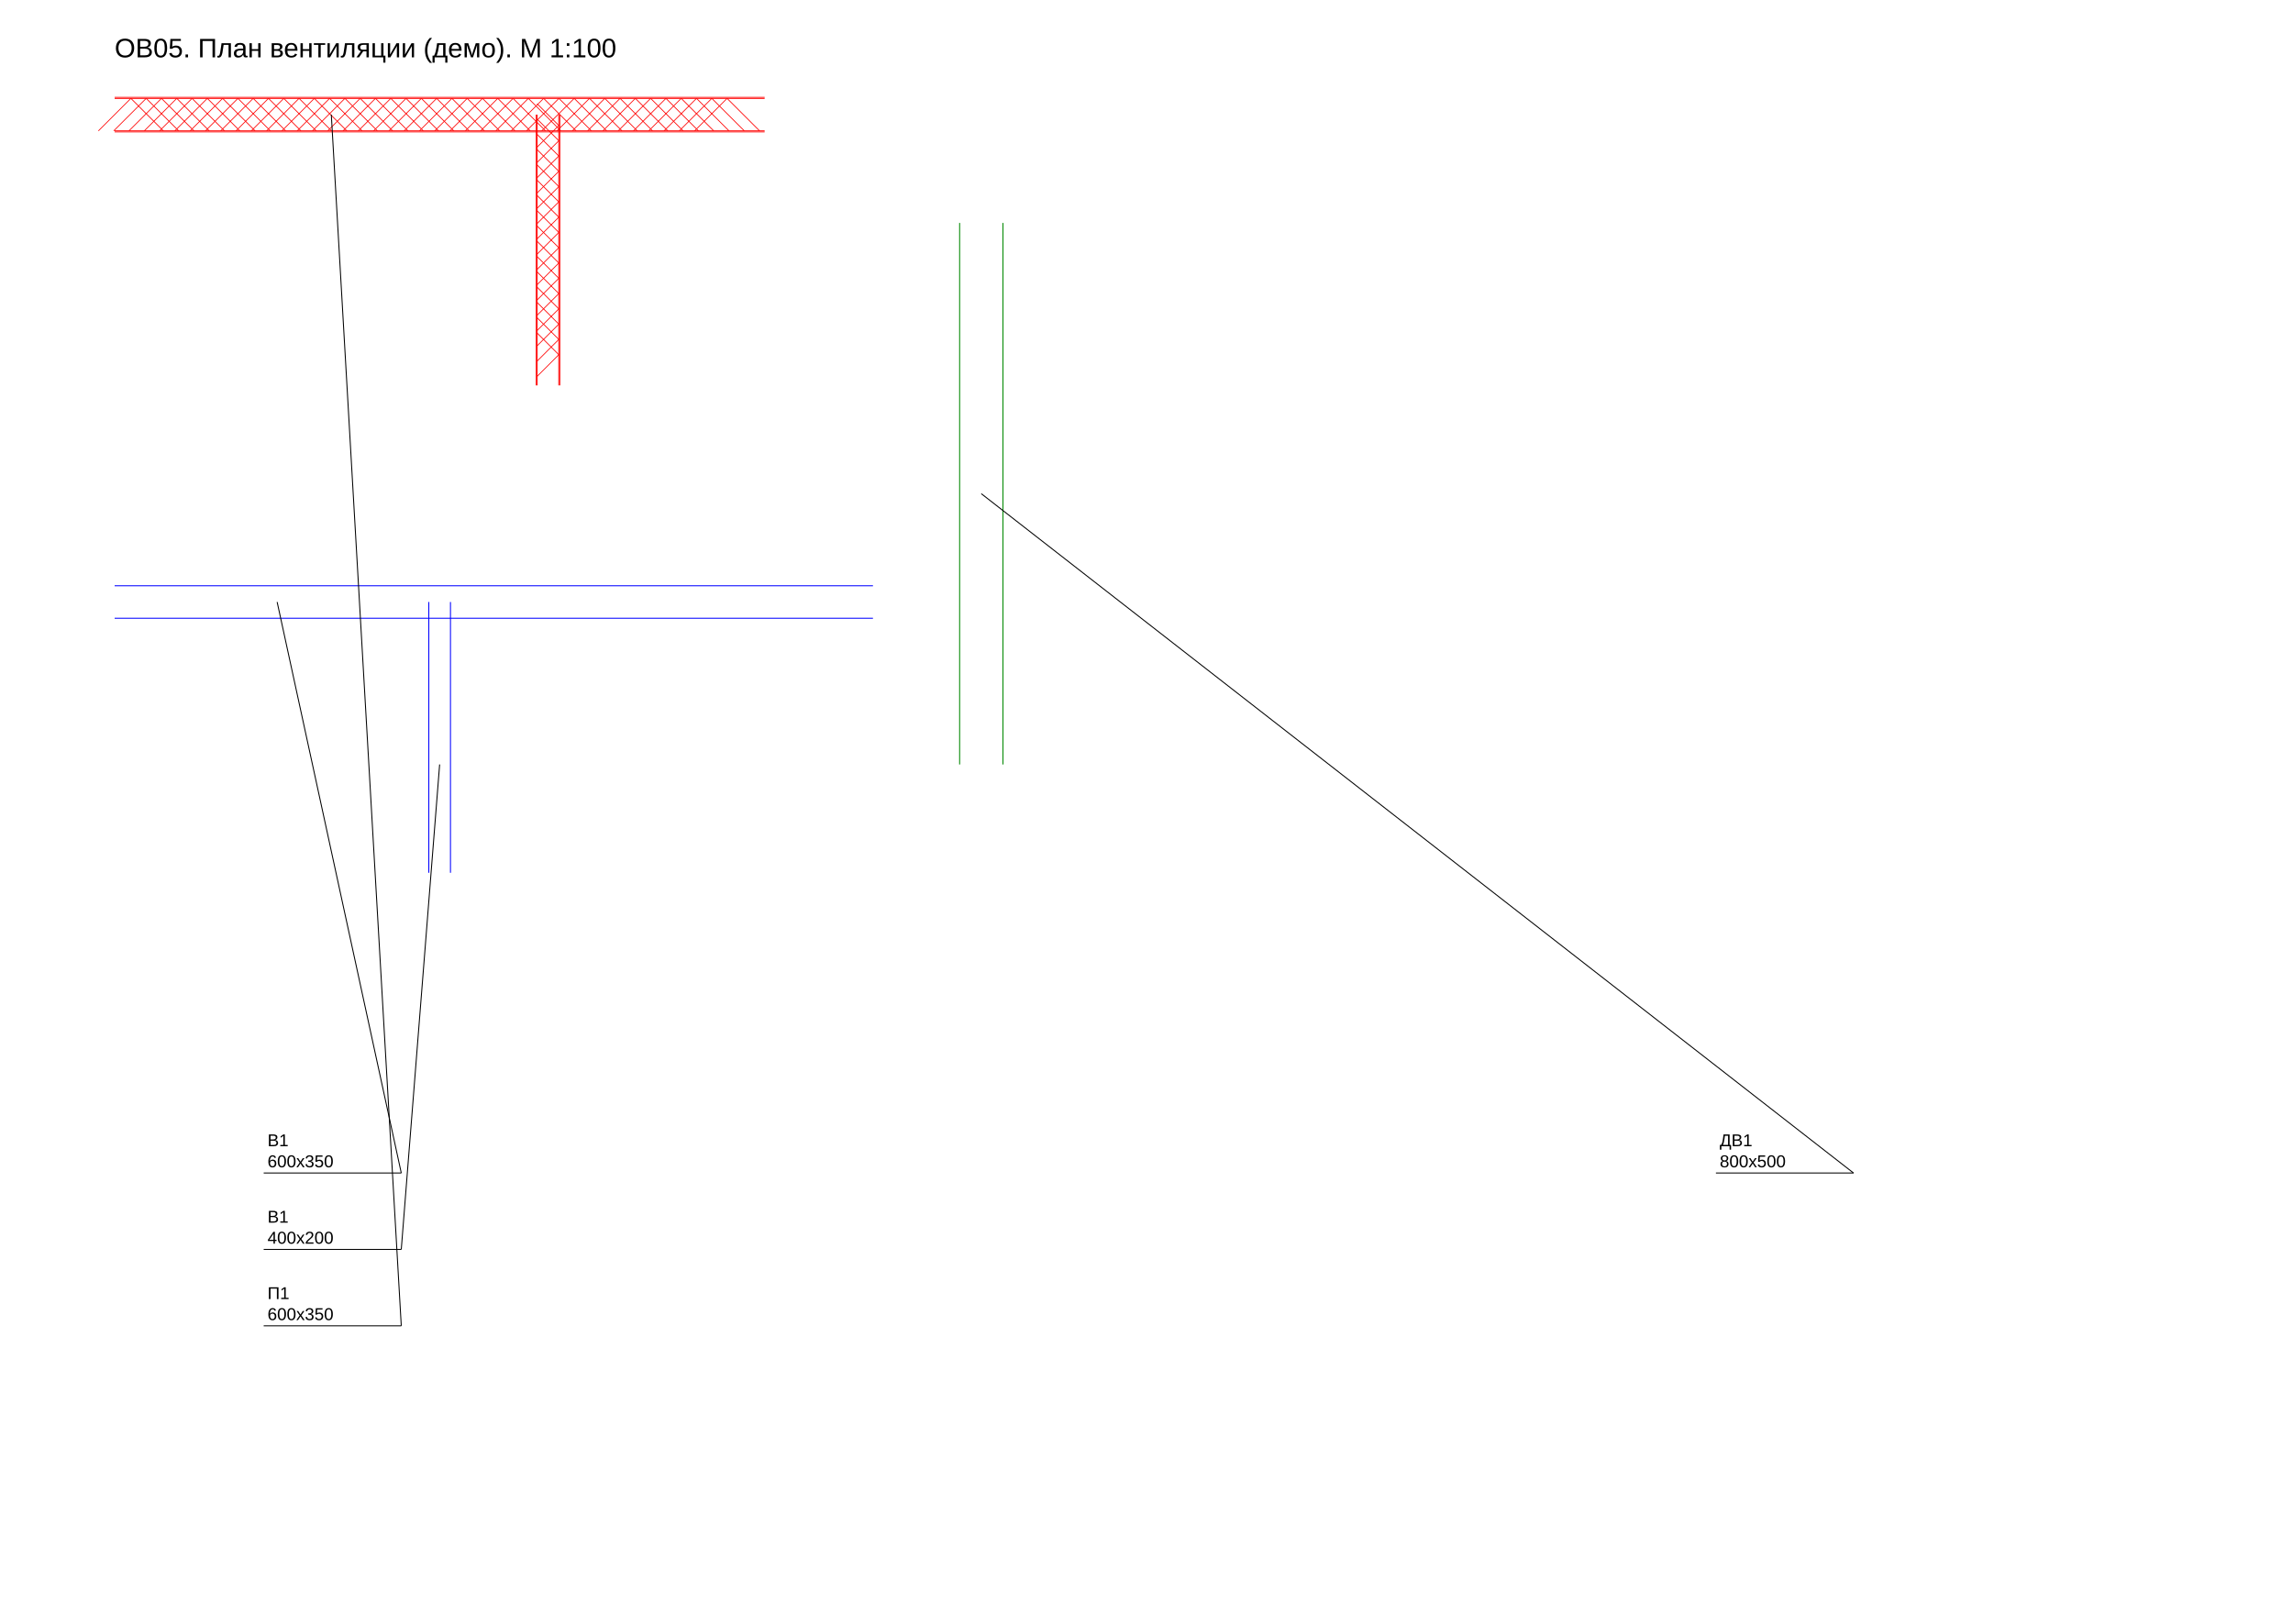
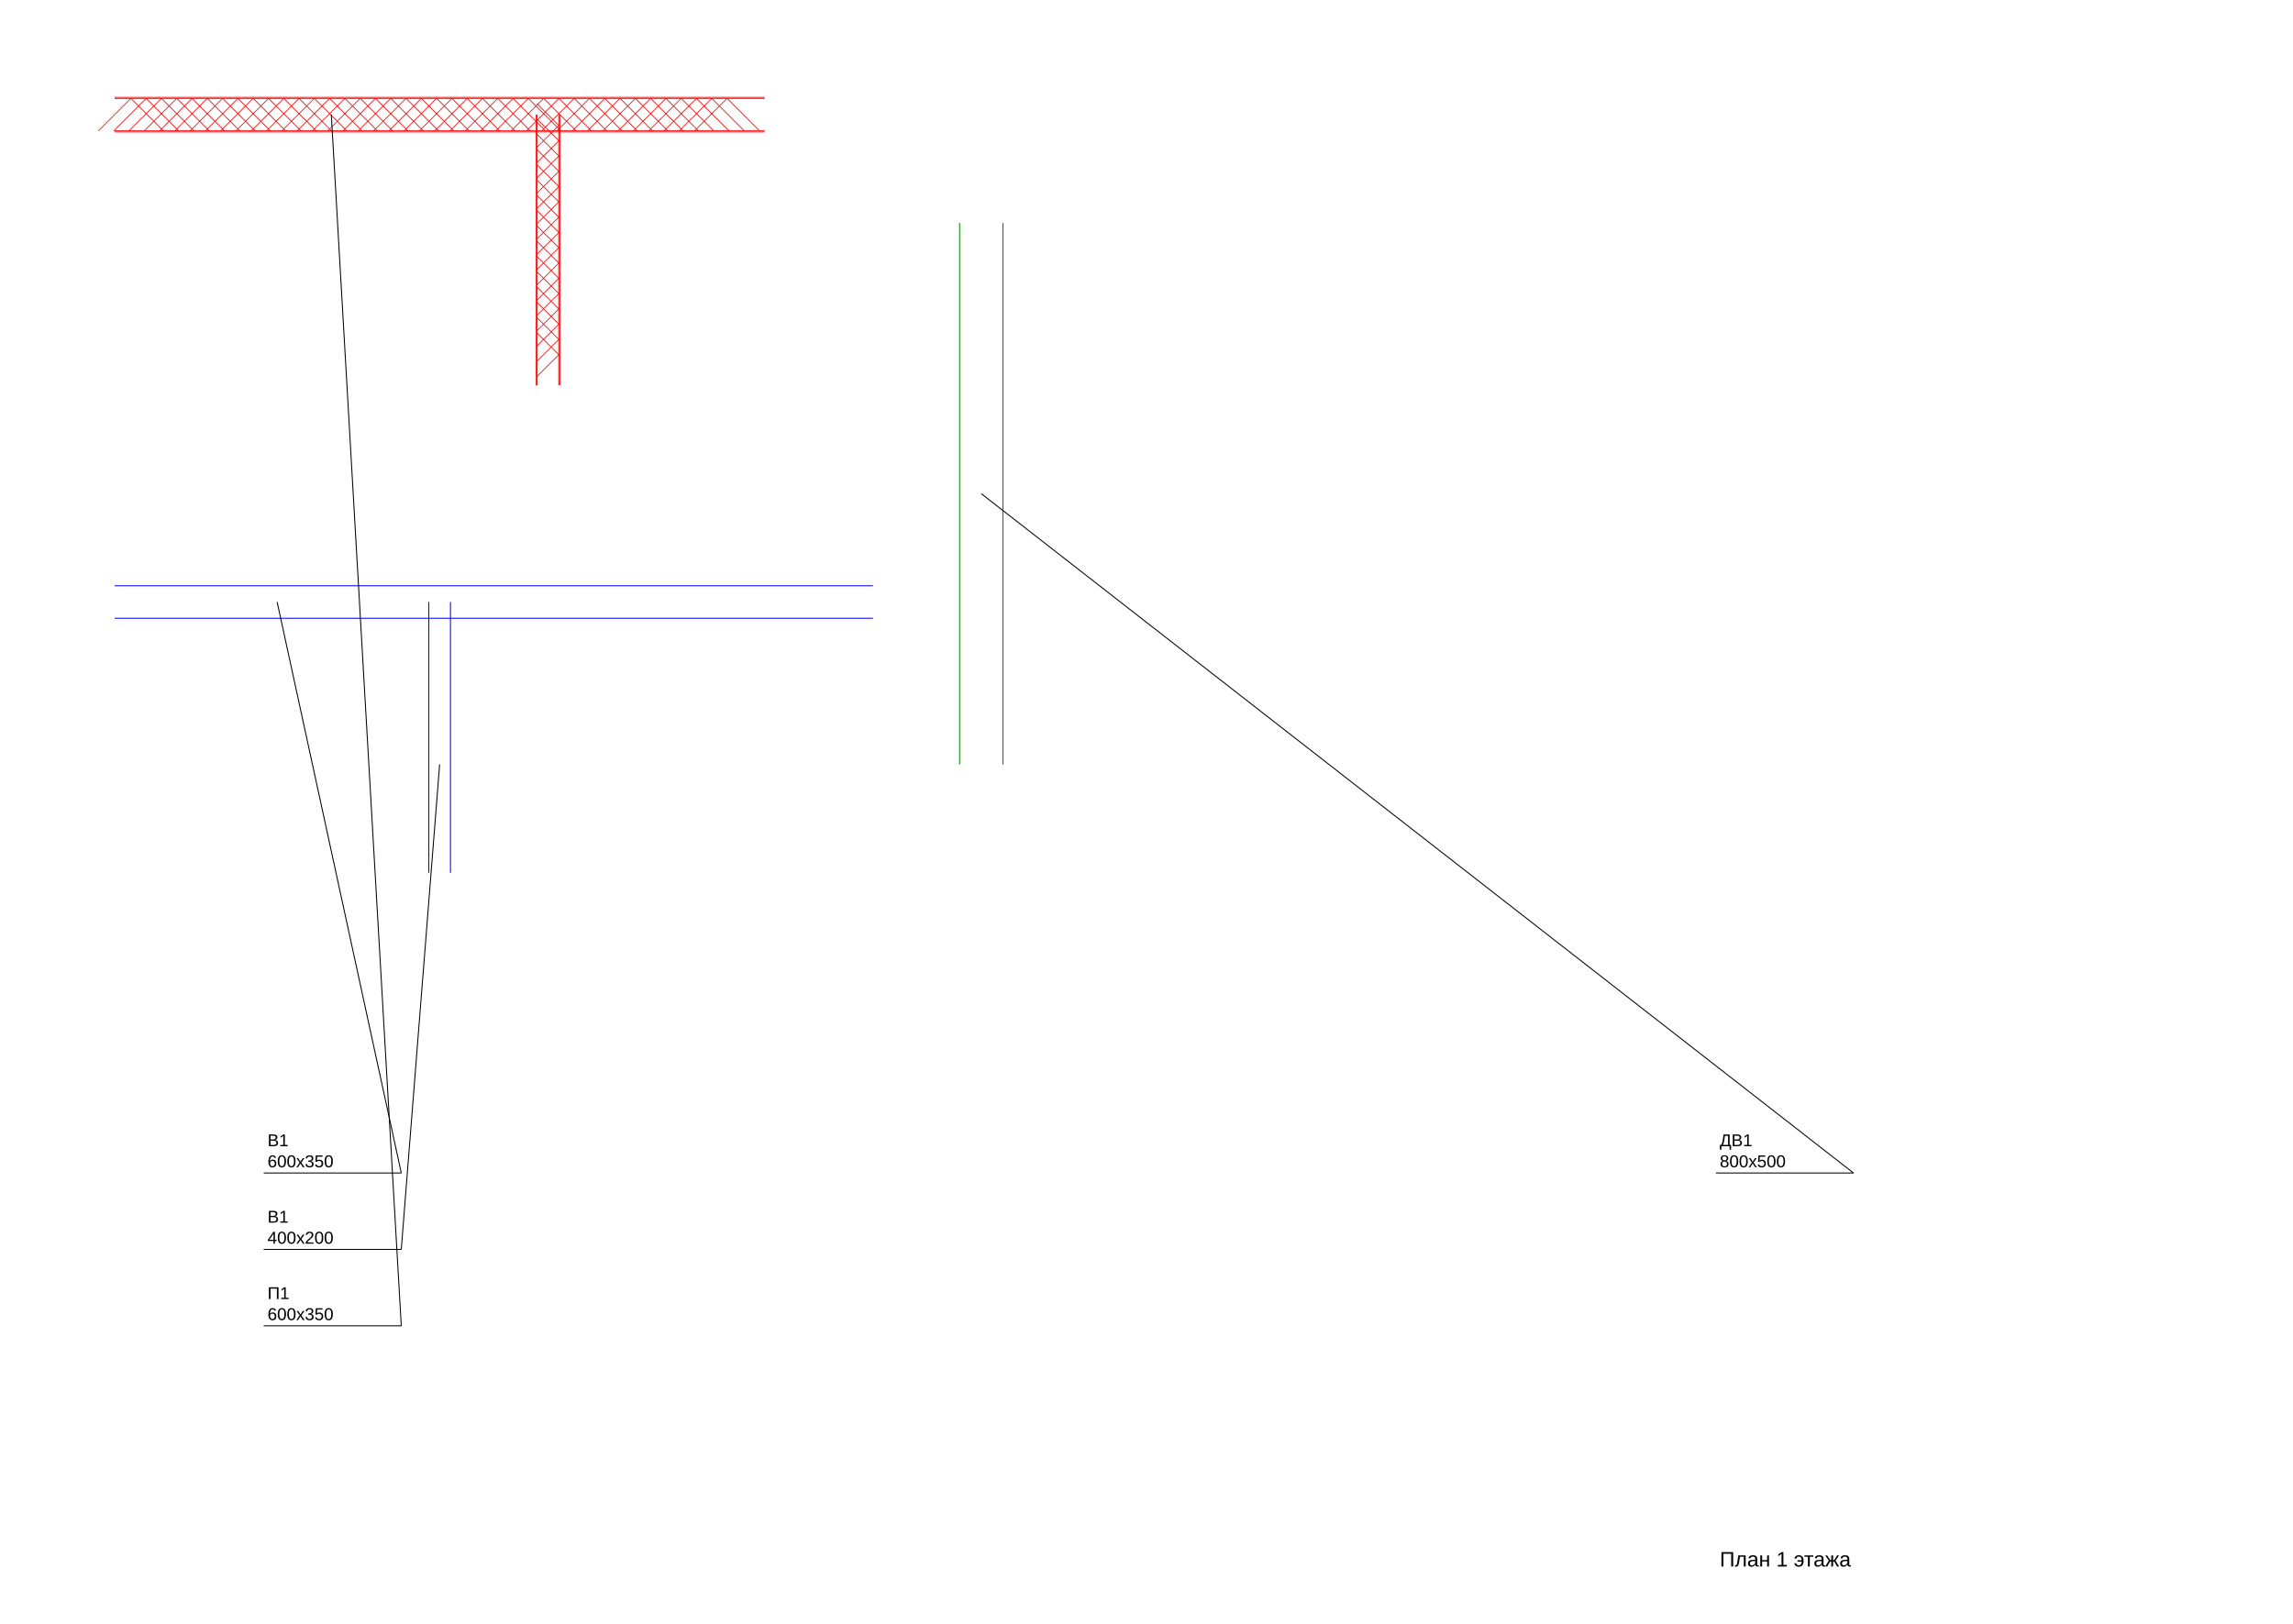
<svg xmlns="http://www.w3.org/2000/svg" version="1.1" width="1200" height="850" viewBox="0 0 1200 850">
  <path transform="matrix(1,0,0,-1,0,850)" stroke-width=".5" stroke-linecap="butt" stroke-miterlimit="10" stroke-linejoin="miter" fill="none" stroke="#ff0000" d="M60 781.496H400.157" />
  <path transform="matrix(1,0,0,-1,0,850)" stroke-width=".5" stroke-linecap="butt" stroke-miterlimit="10" stroke-linejoin="miter" fill="none" stroke="#ff0000" d="M60 798.504H400.157" />
  <path transform="matrix(1,0,0,-1,0,850)" stroke-width=".4" stroke-linecap="butt" stroke-miterlimit="10" stroke-linejoin="miter" fill="none" stroke="#ff0000" d="M60 780.929H400.157" />
  <path transform="matrix(1,0,0,-1,0,850)" stroke-width=".4" stroke-linecap="butt" stroke-miterlimit="10" stroke-linejoin="miter" fill="none" stroke="#ff0000" d="M60 799.071H400.157" />
  <path transform="matrix(1,0,0,-1,0,850)" stroke-width=".4" stroke-linecap="butt" stroke-miterlimit="10" stroke-linejoin="miter" fill="none" stroke="#ff0000" d="M68.504 798.504 85.512 781.496" />
  <path transform="matrix(1,0,0,-1,0,850)" stroke-width=".4" stroke-linecap="butt" stroke-miterlimit="10" stroke-linejoin="miter" fill="none" stroke="#ff0000" d="M68.504 798.504 51.496 781.496" />
  <path transform="matrix(1,0,0,-1,0,850)" stroke-width=".4" stroke-linecap="butt" stroke-miterlimit="10" stroke-linejoin="miter" fill="none" stroke="#ff0000" d="M76.504 798.504 93.512 781.496" />
  <path transform="matrix(1,0,0,-1,0,850)" stroke-width=".4" stroke-linecap="butt" stroke-miterlimit="10" stroke-linejoin="miter" fill="none" stroke="#ff0000" d="M76.504 798.504 59.496 781.496" />
  <path transform="matrix(1,0,0,-1,0,850)" stroke-width=".4" stroke-linecap="butt" stroke-miterlimit="10" stroke-linejoin="miter" fill="none" stroke="#ff0000" d="M84.504 798.504 101.512 781.496" />
  <path transform="matrix(1,0,0,-1,0,850)" stroke-width=".4" stroke-linecap="butt" stroke-miterlimit="10" stroke-linejoin="miter" fill="none" stroke="#ff0000" d="M84.504 798.504 67.496 781.496" />
  <path transform="matrix(1,0,0,-1,0,850)" stroke-width=".4" stroke-linecap="butt" stroke-miterlimit="10" stroke-linejoin="miter" fill="none" stroke="#ff0000" d="M92.504 798.504 109.512 781.496" />
  <path transform="matrix(1,0,0,-1,0,850)" stroke-width=".4" stroke-linecap="butt" stroke-miterlimit="10" stroke-linejoin="miter" fill="none" stroke="#ff0000" d="M92.504 798.504 75.496 781.496" />
  <path transform="matrix(1,0,0,-1,0,850)" stroke-width=".4" stroke-linecap="butt" stroke-miterlimit="10" stroke-linejoin="miter" fill="none" stroke="#ff0000" d="M100.504 798.504 117.512 781.496" />
  <path transform="matrix(1,0,0,-1,0,850)" stroke-width=".4" stroke-linecap="butt" stroke-miterlimit="10" stroke-linejoin="miter" fill="none" stroke="#ff0000" d="M100.504 798.504 83.496 781.496" />
  <path transform="matrix(1,0,0,-1,0,850)" stroke-width=".4" stroke-linecap="butt" stroke-miterlimit="10" stroke-linejoin="miter" fill="none" stroke="#ff0000" d="M108.504 798.504 125.512 781.496" />
  <path transform="matrix(1,0,0,-1,0,850)" stroke-width=".4" stroke-linecap="butt" stroke-miterlimit="10" stroke-linejoin="miter" fill="none" stroke="#ff0000" d="M108.504 798.504 91.496 781.496" />
  <path transform="matrix(1,0,0,-1,0,850)" stroke-width=".4" stroke-linecap="butt" stroke-miterlimit="10" stroke-linejoin="miter" fill="none" stroke="#ff0000" d="M116.504 798.504 133.512 781.496" />
  <path transform="matrix(1,0,0,-1,0,850)" stroke-width=".4" stroke-linecap="butt" stroke-miterlimit="10" stroke-linejoin="miter" fill="none" stroke="#ff0000" d="M116.504 798.504 99.496 781.496" />
  <path transform="matrix(1,0,0,-1,0,850)" stroke-width=".4" stroke-linecap="butt" stroke-miterlimit="10" stroke-linejoin="miter" fill="none" stroke="#ff0000" d="M124.504 798.504 141.512 781.496" />
  <path transform="matrix(1,0,0,-1,0,850)" stroke-width=".4" stroke-linecap="butt" stroke-miterlimit="10" stroke-linejoin="miter" fill="none" stroke="#ff0000" d="M124.504 798.504 107.496 781.496" />
  <path transform="matrix(1,0,0,-1,0,850)" stroke-width=".4" stroke-linecap="butt" stroke-miterlimit="10" stroke-linejoin="miter" fill="none" stroke="#ff0000" d="M132.504 798.504 149.512 781.496" />
  <path transform="matrix(1,0,0,-1,0,850)" stroke-width=".4" stroke-linecap="butt" stroke-miterlimit="10" stroke-linejoin="miter" fill="none" stroke="#ff0000" d="M132.504 798.504 115.496 781.496" />
  <path transform="matrix(1,0,0,-1,0,850)" stroke-width=".4" stroke-linecap="butt" stroke-miterlimit="10" stroke-linejoin="miter" fill="none" stroke="#ff0000" d="M140.504 798.504 157.512 781.496" />
  <path transform="matrix(1,0,0,-1,0,850)" stroke-width=".4" stroke-linecap="butt" stroke-miterlimit="10" stroke-linejoin="miter" fill="none" stroke="#ff0000" d="M140.504 798.504 123.496 781.496" />
  <path transform="matrix(1,0,0,-1,0,850)" stroke-width=".4" stroke-linecap="butt" stroke-miterlimit="10" stroke-linejoin="miter" fill="none" stroke="#ff0000" d="M148.504 798.504 165.512 781.496" />
  <path transform="matrix(1,0,0,-1,0,850)" stroke-width=".4" stroke-linecap="butt" stroke-miterlimit="10" stroke-linejoin="miter" fill="none" stroke="#ff0000" d="M148.504 798.504 131.496 781.496" />
  <path transform="matrix(1,0,0,-1,0,850)" stroke-width=".4" stroke-linecap="butt" stroke-miterlimit="10" stroke-linejoin="miter" fill="none" stroke="#ff0000" d="M156.504 798.504 173.512 781.496" />
  <path transform="matrix(1,0,0,-1,0,850)" stroke-width=".4" stroke-linecap="butt" stroke-miterlimit="10" stroke-linejoin="miter" fill="none" stroke="#ff0000" d="M156.504 798.504 139.496 781.496" />
  <path transform="matrix(1,0,0,-1,0,850)" stroke-width=".4" stroke-linecap="butt" stroke-miterlimit="10" stroke-linejoin="miter" fill="none" stroke="#ff0000" d="M164.504 798.504 181.512 781.496" />
  <path transform="matrix(1,0,0,-1,0,850)" stroke-width=".4" stroke-linecap="butt" stroke-miterlimit="10" stroke-linejoin="miter" fill="none" stroke="#ff0000" d="M164.504 798.504 147.496 781.496" />
  <path transform="matrix(1,0,0,-1,0,850)" stroke-width=".4" stroke-linecap="butt" stroke-miterlimit="10" stroke-linejoin="miter" fill="none" stroke="#ff0000" d="M172.504 798.504 189.512 781.496" />
  <path transform="matrix(1,0,0,-1,0,850)" stroke-width=".4" stroke-linecap="butt" stroke-miterlimit="10" stroke-linejoin="miter" fill="none" stroke="#ff0000" d="M172.504 798.504 155.496 781.496" />
  <path transform="matrix(1,0,0,-1,0,850)" stroke-width=".4" stroke-linecap="butt" stroke-miterlimit="10" stroke-linejoin="miter" fill="none" stroke="#ff0000" d="M180.504 798.504 197.512 781.496" />
  <path transform="matrix(1,0,0,-1,0,850)" stroke-width=".4" stroke-linecap="butt" stroke-miterlimit="10" stroke-linejoin="miter" fill="none" stroke="#ff0000" d="M180.504 798.504 163.496 781.496" />
  <path transform="matrix(1,0,0,-1,0,850)" stroke-width=".4" stroke-linecap="butt" stroke-miterlimit="10" stroke-linejoin="miter" fill="none" stroke="#ff0000" d="M188.504 798.504 205.512 781.496" />
  <path transform="matrix(1,0,0,-1,0,850)" stroke-width=".4" stroke-linecap="butt" stroke-miterlimit="10" stroke-linejoin="miter" fill="none" stroke="#ff0000" d="M188.504 798.504 171.496 781.496" />
  <path transform="matrix(1,0,0,-1,0,850)" stroke-width=".4" stroke-linecap="butt" stroke-miterlimit="10" stroke-linejoin="miter" fill="none" stroke="#ff0000" d="M196.504 798.504 213.512 781.496" />
  <path transform="matrix(1,0,0,-1,0,850)" stroke-width=".4" stroke-linecap="butt" stroke-miterlimit="10" stroke-linejoin="miter" fill="none" stroke="#ff0000" d="M196.504 798.504 179.496 781.496" />
  <path transform="matrix(1,0,0,-1,0,850)" stroke-width=".4" stroke-linecap="butt" stroke-miterlimit="10" stroke-linejoin="miter" fill="none" stroke="#ff0000" d="M204.504 798.504 221.512 781.496" />
  <path transform="matrix(1,0,0,-1,0,850)" stroke-width=".4" stroke-linecap="butt" stroke-miterlimit="10" stroke-linejoin="miter" fill="none" stroke="#ff0000" d="M204.504 798.504 187.496 781.496" />
  <path transform="matrix(1,0,0,-1,0,850)" stroke-width=".4" stroke-linecap="butt" stroke-miterlimit="10" stroke-linejoin="miter" fill="none" stroke="#ff0000" d="M212.504 798.504 229.512 781.496" />
  <path transform="matrix(1,0,0,-1,0,850)" stroke-width=".4" stroke-linecap="butt" stroke-miterlimit="10" stroke-linejoin="miter" fill="none" stroke="#ff0000" d="M212.504 798.504 195.496 781.496" />
  <path transform="matrix(1,0,0,-1,0,850)" stroke-width=".4" stroke-linecap="butt" stroke-miterlimit="10" stroke-linejoin="miter" fill="none" stroke="#ff0000" d="M220.504 798.504 237.512 781.496" />
  <path transform="matrix(1,0,0,-1,0,850)" stroke-width=".4" stroke-linecap="butt" stroke-miterlimit="10" stroke-linejoin="miter" fill="none" stroke="#ff0000" d="M220.504 798.504 203.496 781.496" />
  <path transform="matrix(1,0,0,-1,0,850)" stroke-width=".4" stroke-linecap="butt" stroke-miterlimit="10" stroke-linejoin="miter" fill="none" stroke="#ff0000" d="M228.504 798.504 245.512 781.496" />
  <path transform="matrix(1,0,0,-1,0,850)" stroke-width=".4" stroke-linecap="butt" stroke-miterlimit="10" stroke-linejoin="miter" fill="none" stroke="#ff0000" d="M228.504 798.504 211.496 781.496" />
  <path transform="matrix(1,0,0,-1,0,850)" stroke-width=".4" stroke-linecap="butt" stroke-miterlimit="10" stroke-linejoin="miter" fill="none" stroke="#ff0000" d="M236.504 798.504 253.512 781.496" />
  <path transform="matrix(1,0,0,-1,0,850)" stroke-width=".4" stroke-linecap="butt" stroke-miterlimit="10" stroke-linejoin="miter" fill="none" stroke="#ff0000" d="M236.504 798.504 219.496 781.496" />
  <path transform="matrix(1,0,0,-1,0,850)" stroke-width=".4" stroke-linecap="butt" stroke-miterlimit="10" stroke-linejoin="miter" fill="none" stroke="#ff0000" d="M244.504 798.504 261.512 781.496" />
  <path transform="matrix(1,0,0,-1,0,850)" stroke-width=".4" stroke-linecap="butt" stroke-miterlimit="10" stroke-linejoin="miter" fill="none" stroke="#ff0000" d="M244.504 798.504 227.496 781.496" />
  <path transform="matrix(1,0,0,-1,0,850)" stroke-width=".4" stroke-linecap="butt" stroke-miterlimit="10" stroke-linejoin="miter" fill="none" stroke="#ff0000" d="M252.504 798.504 269.512 781.496" />
  <path transform="matrix(1,0,0,-1,0,850)" stroke-width=".4" stroke-linecap="butt" stroke-miterlimit="10" stroke-linejoin="miter" fill="none" stroke="#ff0000" d="M252.504 798.504 235.496 781.496" />
  <path transform="matrix(1,0,0,-1,0,850)" stroke-width=".4" stroke-linecap="butt" stroke-miterlimit="10" stroke-linejoin="miter" fill="none" stroke="#ff0000" d="M260.504 798.504 277.512 781.496" />
  <path transform="matrix(1,0,0,-1,0,850)" stroke-width=".4" stroke-linecap="butt" stroke-miterlimit="10" stroke-linejoin="miter" fill="none" stroke="#ff0000" d="M260.504 798.504 243.496 781.496" />
  <path transform="matrix(1,0,0,-1,0,850)" stroke-width=".4" stroke-linecap="butt" stroke-miterlimit="10" stroke-linejoin="miter" fill="none" stroke="#ff0000" d="M268.504 798.504 285.512 781.496" />
  <path transform="matrix(1,0,0,-1,0,850)" stroke-width=".4" stroke-linecap="butt" stroke-miterlimit="10" stroke-linejoin="miter" fill="none" stroke="#ff0000" d="M268.504 798.504 251.496 781.496" />
  <path transform="matrix(1,0,0,-1,0,850)" stroke-width=".4" stroke-linecap="butt" stroke-miterlimit="10" stroke-linejoin="miter" fill="none" stroke="#ff0000" d="M276.504 798.504 293.512 781.496" />
  <path transform="matrix(1,0,0,-1,0,850)" stroke-width=".4" stroke-linecap="butt" stroke-miterlimit="10" stroke-linejoin="miter" fill="none" stroke="#ff0000" d="M276.504 798.504 259.496 781.496" />
  <path transform="matrix(1,0,0,-1,0,850)" stroke-width=".4" stroke-linecap="butt" stroke-miterlimit="10" stroke-linejoin="miter" fill="none" stroke="#ff0000" d="M284.504 798.504 301.512 781.496" />
  <path transform="matrix(1,0,0,-1,0,850)" stroke-width=".4" stroke-linecap="butt" stroke-miterlimit="10" stroke-linejoin="miter" fill="none" stroke="#ff0000" d="M284.504 798.504 267.496 781.496" />
  <path transform="matrix(1,0,0,-1,0,850)" stroke-width=".4" stroke-linecap="butt" stroke-miterlimit="10" stroke-linejoin="miter" fill="none" stroke="#ff0000" d="M292.504 798.504 309.512 781.496" />
  <path transform="matrix(1,0,0,-1,0,850)" stroke-width=".4" stroke-linecap="butt" stroke-miterlimit="10" stroke-linejoin="miter" fill="none" stroke="#ff0000" d="M292.504 798.504 275.496 781.496" />
  <path transform="matrix(1,0,0,-1,0,850)" stroke-width=".4" stroke-linecap="butt" stroke-miterlimit="10" stroke-linejoin="miter" fill="none" stroke="#ff0000" d="M300.504 798.504 317.512 781.496" />
  <path transform="matrix(1,0,0,-1,0,850)" stroke-width=".4" stroke-linecap="butt" stroke-miterlimit="10" stroke-linejoin="miter" fill="none" stroke="#ff0000" d="M300.504 798.504 283.496 781.496" />
  <path transform="matrix(1,0,0,-1,0,850)" stroke-width=".4" stroke-linecap="butt" stroke-miterlimit="10" stroke-linejoin="miter" fill="none" stroke="#ff0000" d="M308.504 798.504 325.512 781.496" />
  <path transform="matrix(1,0,0,-1,0,850)" stroke-width=".4" stroke-linecap="butt" stroke-miterlimit="10" stroke-linejoin="miter" fill="none" stroke="#ff0000" d="M308.504 798.504 291.496 781.496" />
  <path transform="matrix(1,0,0,-1,0,850)" stroke-width=".4" stroke-linecap="butt" stroke-miterlimit="10" stroke-linejoin="miter" fill="none" stroke="#ff0000" d="M316.504 798.504 333.512 781.496" />
  <path transform="matrix(1,0,0,-1,0,850)" stroke-width=".4" stroke-linecap="butt" stroke-miterlimit="10" stroke-linejoin="miter" fill="none" stroke="#ff0000" d="M316.504 798.504 299.496 781.496" />
  <path transform="matrix(1,0,0,-1,0,850)" stroke-width=".4" stroke-linecap="butt" stroke-miterlimit="10" stroke-linejoin="miter" fill="none" stroke="#ff0000" d="M324.504 798.504 341.512 781.496" />
  <path transform="matrix(1,0,0,-1,0,850)" stroke-width=".4" stroke-linecap="butt" stroke-miterlimit="10" stroke-linejoin="miter" fill="none" stroke="#ff0000" d="M324.504 798.504 307.496 781.496" />
  <path transform="matrix(1,0,0,-1,0,850)" stroke-width=".4" stroke-linecap="butt" stroke-miterlimit="10" stroke-linejoin="miter" fill="none" stroke="#ff0000" d="M332.504 798.504 349.512 781.496" />
  <path transform="matrix(1,0,0,-1,0,850)" stroke-width=".4" stroke-linecap="butt" stroke-miterlimit="10" stroke-linejoin="miter" fill="none" stroke="#ff0000" d="M332.504 798.504 315.496 781.496" />
  <path transform="matrix(1,0,0,-1,0,850)" stroke-width=".4" stroke-linecap="butt" stroke-miterlimit="10" stroke-linejoin="miter" fill="none" stroke="#ff0000" d="M340.504 798.504 357.512 781.496" />
  <path transform="matrix(1,0,0,-1,0,850)" stroke-width=".4" stroke-linecap="butt" stroke-miterlimit="10" stroke-linejoin="miter" fill="none" stroke="#ff0000" d="M340.504 798.504 323.496 781.496" />
  <path transform="matrix(1,0,0,-1,0,850)" stroke-width=".4" stroke-linecap="butt" stroke-miterlimit="10" stroke-linejoin="miter" fill="none" stroke="#ff0000" d="M348.504 798.504 365.512 781.496" />
  <path transform="matrix(1,0,0,-1,0,850)" stroke-width=".4" stroke-linecap="butt" stroke-miterlimit="10" stroke-linejoin="miter" fill="none" stroke="#ff0000" d="M348.504 798.504 331.496 781.496" />
  <path transform="matrix(1,0,0,-1,0,850)" stroke-width=".4" stroke-linecap="butt" stroke-miterlimit="10" stroke-linejoin="miter" fill="none" stroke="#ff0000" d="M356.504 798.504 373.512 781.496" />
  <path transform="matrix(1,0,0,-1,0,850)" stroke-width=".4" stroke-linecap="butt" stroke-miterlimit="10" stroke-linejoin="miter" fill="none" stroke="#ff0000" d="M356.504 798.504 339.496 781.496" />
  <path transform="matrix(1,0,0,-1,0,850)" stroke-width=".4" stroke-linecap="butt" stroke-miterlimit="10" stroke-linejoin="miter" fill="none" stroke="#ff0000" d="M364.504 798.504 381.512 781.496" />
  <path transform="matrix(1,0,0,-1,0,850)" stroke-width=".4" stroke-linecap="butt" stroke-miterlimit="10" stroke-linejoin="miter" fill="none" stroke="#ff0000" d="M364.504 798.504 347.496 781.496" />
  <path transform="matrix(1,0,0,-1,0,850)" stroke-width=".4" stroke-linecap="butt" stroke-miterlimit="10" stroke-linejoin="miter" fill="none" stroke="#ff0000" d="M372.504 798.504 389.512 781.496" />
  <path transform="matrix(1,0,0,-1,0,850)" stroke-width=".4" stroke-linecap="butt" stroke-miterlimit="10" stroke-linejoin="miter" fill="none" stroke="#ff0000" d="M372.504 798.504 355.496 781.496" />
  <path transform="matrix(1,0,0,-1,0,850)" stroke-width=".4" stroke-linecap="butt" stroke-miterlimit="10" stroke-linejoin="miter" fill="none" stroke="#ff0000" d="M380.504 798.504 397.512 781.496" />
  <path transform="matrix(1,0,0,-1,0,850)" stroke-width=".4" stroke-linecap="butt" stroke-miterlimit="10" stroke-linejoin="miter" fill="none" stroke="#ff0000" d="M380.504 798.504 363.496 781.496" />
  <path transform="matrix(1,0,0,-1,0,850)" stroke-width=".5" stroke-linecap="butt" stroke-miterlimit="10" stroke-linejoin="miter" fill="none" stroke="#ff0000" d="M281.102 790V648.268" />
  <path transform="matrix(1,0,0,-1,0,850)" stroke-width=".5" stroke-linecap="butt" stroke-miterlimit="10" stroke-linejoin="miter" fill="none" stroke="#ff0000" d="M292.441 790V648.268" />
  <path transform="matrix(1,0,0,-1,0,850)" stroke-width=".4" stroke-linecap="butt" stroke-miterlimit="10" stroke-linejoin="miter" fill="none" stroke="#ff0000" d="M280.535 790V648.268" />
  <path transform="matrix(1,0,0,-1,0,850)" stroke-width=".4" stroke-linecap="butt" stroke-miterlimit="10" stroke-linejoin="miter" fill="none" stroke="#ff0000" d="M293.008 790V648.268" />
  <path transform="matrix(1,0,0,-1,0,850)" stroke-width=".4" stroke-linecap="butt" stroke-miterlimit="10" stroke-linejoin="miter" fill="none" stroke="#ff0000" d="M292.441 784.331 281.102 772.992" />
  <path transform="matrix(1,0,0,-1,0,850)" stroke-width=".4" stroke-linecap="butt" stroke-miterlimit="10" stroke-linejoin="miter" fill="none" stroke="#ff0000" d="M292.441 784.331 281.102 795.669" />
  <path transform="matrix(1,0,0,-1,0,850)" stroke-width=".4" stroke-linecap="butt" stroke-miterlimit="10" stroke-linejoin="miter" fill="none" stroke="#ff0000" d="M292.441 776.331 281.102 764.992" />
  <path transform="matrix(1,0,0,-1,0,850)" stroke-width=".4" stroke-linecap="butt" stroke-miterlimit="10" stroke-linejoin="miter" fill="none" stroke="#ff0000" d="M292.441 776.331 281.102 787.669" />
  <path transform="matrix(1,0,0,-1,0,850)" stroke-width=".4" stroke-linecap="butt" stroke-miterlimit="10" stroke-linejoin="miter" fill="none" stroke="#ff0000" d="M292.441 768.331 281.102 756.992" />
  <path transform="matrix(1,0,0,-1,0,850)" stroke-width=".4" stroke-linecap="butt" stroke-miterlimit="10" stroke-linejoin="miter" fill="none" stroke="#ff0000" d="M292.441 768.331 281.102 779.669" />
  <path transform="matrix(1,0,0,-1,0,850)" stroke-width=".4" stroke-linecap="butt" stroke-miterlimit="10" stroke-linejoin="miter" fill="none" stroke="#ff0000" d="M292.441 760.331 281.102 748.992" />
  <path transform="matrix(1,0,0,-1,0,850)" stroke-width=".4" stroke-linecap="butt" stroke-miterlimit="10" stroke-linejoin="miter" fill="none" stroke="#ff0000" d="M292.441 760.331 281.102 771.669" />
  <path transform="matrix(1,0,0,-1,0,850)" stroke-width=".4" stroke-linecap="butt" stroke-miterlimit="10" stroke-linejoin="miter" fill="none" stroke="#ff0000" d="M292.441 752.331 281.102 740.992" />
  <path transform="matrix(1,0,0,-1,0,850)" stroke-width=".4" stroke-linecap="butt" stroke-miterlimit="10" stroke-linejoin="miter" fill="none" stroke="#ff0000" d="M292.441 752.331 281.102 763.669" />
  <path transform="matrix(1,0,0,-1,0,850)" stroke-width=".4" stroke-linecap="butt" stroke-miterlimit="10" stroke-linejoin="miter" fill="none" stroke="#ff0000" d="M292.441 744.331 281.102 732.992" />
  <path transform="matrix(1,0,0,-1,0,850)" stroke-width=".4" stroke-linecap="butt" stroke-miterlimit="10" stroke-linejoin="miter" fill="none" stroke="#ff0000" d="M292.441 744.331 281.102 755.669" />
  <path transform="matrix(1,0,0,-1,0,850)" stroke-width=".4" stroke-linecap="butt" stroke-miterlimit="10" stroke-linejoin="miter" fill="none" stroke="#ff0000" d="M292.441 736.331 281.102 724.992" />
  <path transform="matrix(1,0,0,-1,0,850)" stroke-width=".4" stroke-linecap="butt" stroke-miterlimit="10" stroke-linejoin="miter" fill="none" stroke="#ff0000" d="M292.441 736.331 281.102 747.669" />
  <path transform="matrix(1,0,0,-1,0,850)" stroke-width=".4" stroke-linecap="butt" stroke-miterlimit="10" stroke-linejoin="miter" fill="none" stroke="#ff0000" d="M292.441 728.331 281.102 716.992" />
  <path transform="matrix(1,0,0,-1,0,850)" stroke-width=".4" stroke-linecap="butt" stroke-miterlimit="10" stroke-linejoin="miter" fill="none" stroke="#ff0000" d="M292.441 728.331 281.102 739.669" />
  <path transform="matrix(1,0,0,-1,0,850)" stroke-width=".4" stroke-linecap="butt" stroke-miterlimit="10" stroke-linejoin="miter" fill="none" stroke="#ff0000" d="M292.441 720.331 281.102 708.992" />
  <path transform="matrix(1,0,0,-1,0,850)" stroke-width=".4" stroke-linecap="butt" stroke-miterlimit="10" stroke-linejoin="miter" fill="none" stroke="#ff0000" d="M292.441 720.331 281.102 731.669" />
  <path transform="matrix(1,0,0,-1,0,850)" stroke-width=".4" stroke-linecap="butt" stroke-miterlimit="10" stroke-linejoin="miter" fill="none" stroke="#ff0000" d="M292.441 712.331 281.102 700.992" />
  <path transform="matrix(1,0,0,-1,0,850)" stroke-width=".4" stroke-linecap="butt" stroke-miterlimit="10" stroke-linejoin="miter" fill="none" stroke="#ff0000" d="M292.441 712.331 281.102 723.669" />
  <path transform="matrix(1,0,0,-1,0,850)" stroke-width=".4" stroke-linecap="butt" stroke-miterlimit="10" stroke-linejoin="miter" fill="none" stroke="#ff0000" d="M292.441 704.331 281.102 692.992" />
  <path transform="matrix(1,0,0,-1,0,850)" stroke-width=".4" stroke-linecap="butt" stroke-miterlimit="10" stroke-linejoin="miter" fill="none" stroke="#ff0000" d="M292.441 704.331 281.102 715.669" />
  <path transform="matrix(1,0,0,-1,0,850)" stroke-width=".4" stroke-linecap="butt" stroke-miterlimit="10" stroke-linejoin="miter" fill="none" stroke="#ff0000" d="M292.441 696.331 281.102 684.992" />
  <path transform="matrix(1,0,0,-1,0,850)" stroke-width=".4" stroke-linecap="butt" stroke-miterlimit="10" stroke-linejoin="miter" fill="none" stroke="#ff0000" d="M292.441 696.331 281.102 707.669" />
  <path transform="matrix(1,0,0,-1,0,850)" stroke-width=".4" stroke-linecap="butt" stroke-miterlimit="10" stroke-linejoin="miter" fill="none" stroke="#ff0000" d="M292.441 688.331 281.102 676.992" />
  <path transform="matrix(1,0,0,-1,0,850)" stroke-width=".4" stroke-linecap="butt" stroke-miterlimit="10" stroke-linejoin="miter" fill="none" stroke="#ff0000" d="M292.441 688.331 281.102 699.669" />
  <path transform="matrix(1,0,0,-1,0,850)" stroke-width=".4" stroke-linecap="butt" stroke-miterlimit="10" stroke-linejoin="miter" fill="none" stroke="#ff0000" d="M292.441 680.331 281.102 668.992" />
  <path transform="matrix(1,0,0,-1,0,850)" stroke-width=".4" stroke-linecap="butt" stroke-miterlimit="10" stroke-linejoin="miter" fill="none" stroke="#ff0000" d="M292.441 680.331 281.102 691.669" />
  <path transform="matrix(1,0,0,-1,0,850)" stroke-width=".4" stroke-linecap="butt" stroke-miterlimit="10" stroke-linejoin="miter" fill="none" stroke="#ff0000" d="M292.441 672.331 281.102 660.992" />
  <path transform="matrix(1,0,0,-1,0,850)" stroke-width=".4" stroke-linecap="butt" stroke-miterlimit="10" stroke-linejoin="miter" fill="none" stroke="#ff0000" d="M292.441 672.331 281.102 683.669" />
  <path transform="matrix(1,0,0,-1,0,850)" stroke-width=".4" stroke-linecap="butt" stroke-miterlimit="10" stroke-linejoin="miter" fill="none" stroke="#ff0000" d="M292.441 664.331 281.102 652.992" />
  <path transform="matrix(1,0,0,-1,0,850)" stroke-width=".4" stroke-linecap="butt" stroke-miterlimit="10" stroke-linejoin="miter" fill="none" stroke="#ff0000" d="M292.441 664.331 281.102 675.669" />
  <path transform="matrix(1,0,0,-1,0,850)" stroke-width=".5" stroke-linecap="butt" stroke-miterlimit="10" stroke-linejoin="miter" fill="none" stroke="#0000ff" d="M60 526.378H456.85" />
  <path transform="matrix(1,0,0,-1,0,850)" stroke-width=".5" stroke-linecap="butt" stroke-miterlimit="10" stroke-linejoin="miter" fill="none" stroke="#0000ff" d="M60 543.386H456.85" />
  <path transform="matrix(1,0,0,-1,0,850)" stroke-width=".5" stroke-linecap="butt" stroke-miterlimit="10" stroke-linejoin="miter" fill="none" stroke="#0000ff" d="M224.409 534.882V393.15" />
  <path transform="matrix(1,0,0,-1,0,850)" stroke-width=".5" stroke-linecap="butt" stroke-miterlimit="10" stroke-linejoin="miter" fill="none" stroke="#0000ff" d="M235.748 534.882V393.15" />
  <path transform="matrix(1,0,0,-1,0,850)" stroke-width=".5" stroke-linecap="butt" stroke-miterlimit="10" stroke-linejoin="miter" fill="none" stroke="#008700" d="M502.205 733.307V449.843" />
  <path transform="matrix(1,0,0,-1,0,850)" stroke-width=".5" stroke-linecap="butt" stroke-miterlimit="10" stroke-linejoin="miter" fill="none" stroke="#008700" d="M524.882 733.307V449.843" />
  <text xml:space="preserve" transform="matrix(1 0 -0 1 0 850)" font-size="9" font-family="Arial">
    <tspan y="-250" x="140 145.994">В1</tspan>
  </text>
  <text xml:space="preserve" transform="matrix(1 0 -0 1 0 850)" font-size="9" font-family="Arial">
    <tspan y="-239" x="140 145.004 150.008 155.012 159.512 164.516 169.52">600x350</tspan>
  </text>
  <path transform="matrix(1,0,0,-1,0,850)" stroke-width=".5" stroke-linecap="butt" stroke-miterlimit="10" stroke-linejoin="miter" fill="none" stroke="#000000" d="M138 236H210" />
  <path transform="matrix(1,0,0,-1,0,850)" stroke-width=".5" stroke-linecap="butt" stroke-miterlimit="10" stroke-linejoin="miter" fill="none" stroke="#000000" d="M210 236 145.039 534.882" />
  <text xml:space="preserve" transform="matrix(1 0 -0 1 0 850)" font-size="9" font-family="Arial">
    <tspan y="-210" x="140 145.994">В1</tspan>
  </text>
  <text xml:space="preserve" transform="matrix(1 0 -0 1 0 850)" font-size="9" font-family="Arial">
    <tspan y="-199" x="140 145.004 150.008 155.012 159.512 164.516 169.52">400x200</tspan>
  </text>
  <path transform="matrix(1,0,0,-1,0,850)" stroke-width=".5" stroke-linecap="butt" stroke-miterlimit="10" stroke-linejoin="miter" fill="none" stroke="#000000" d="M138 196H210" />
  <path transform="matrix(1,0,0,-1,0,850)" stroke-width=".5" stroke-linecap="butt" stroke-miterlimit="10" stroke-linejoin="miter" fill="none" stroke="#000000" d="M210 196 230.079 449.843" />
  <text xml:space="preserve" transform="matrix(1 0 -0 1 0 850)" font-size="9" font-family="Arial">
    <tspan y="-170" x="140 146.462">П1</tspan>
  </text>
  <text xml:space="preserve" transform="matrix(1 0 -0 1 0 850)" font-size="9" font-family="Arial">
    <tspan y="-159" x="140 145.004 150.008 155.012 159.512 164.516 169.52">600x350</tspan>
  </text>
  <path transform="matrix(1,0,0,-1,0,850)" stroke-width=".5" stroke-linecap="butt" stroke-miterlimit="10" stroke-linejoin="miter" fill="none" stroke="#000000" d="M138 156H210" />
  <path transform="matrix(1,0,0,-1,0,850)" stroke-width=".5" stroke-linecap="butt" stroke-miterlimit="10" stroke-linejoin="miter" fill="none" stroke="#000000" d="M210 156 173.386 790" />
  <text xml:space="preserve" transform="matrix(1 0 -0 1 0 850)" font-size="9" font-family="Arial">
    <tspan y="-250" x="900 906.093 912.087">ДВ1</tspan>
  </text>
  <text xml:space="preserve" transform="matrix(1 0 -0 1 0 850)" font-size="9" font-family="Arial">
    <tspan y="-239" x="900 905.004 910.008 915.012 919.512 924.516 929.52">800x500</tspan>
  </text>
  <path transform="matrix(1,0,0,-1,0,850)" stroke-width=".5" stroke-linecap="butt" stroke-miterlimit="10" stroke-linejoin="miter" fill="none" stroke="#000000" d="M898 236H970" />
  <path transform="matrix(1,0,0,-1,0,850)" stroke-width=".5" stroke-linecap="butt" stroke-miterlimit="10" stroke-linejoin="miter" fill="none" stroke="#000000" d="M970 236 513.543 591.575" />
-   <text xml:space="preserve" transform="matrix(1 0 -0 1 0 850)" font-size="14" font-family="Arial">
-     <tspan y="-820" x="60 70.878 80.202 84.864 92.648 100.432 104.31 108.188 118.24 126.402 134.186 141.914 145.792 153.226 161.01 168.738 175.15 182.962 191.124 198.698 206.706 214.518 222.33 226.208 230.87 239.032 246.816 256.434 264.218 268.88 272.758 276.636 288.298 292.176 299.96 303.838 311.622 319.406">ОВ­05. План вентиляции (демо). М 1:100</tspan>
+   <text xml:space="preserve" transform="matrix(1 0 -0 1 0 850)" font-size="11" font-family="Arial">
+     <tspan y="-30" x="900 907.898 914.311 920.427 926.499 929.546 935.662 938.709 944.319 949.357 955.473 962.821">План 1 этажа</tspan>
  </text>
</svg>
